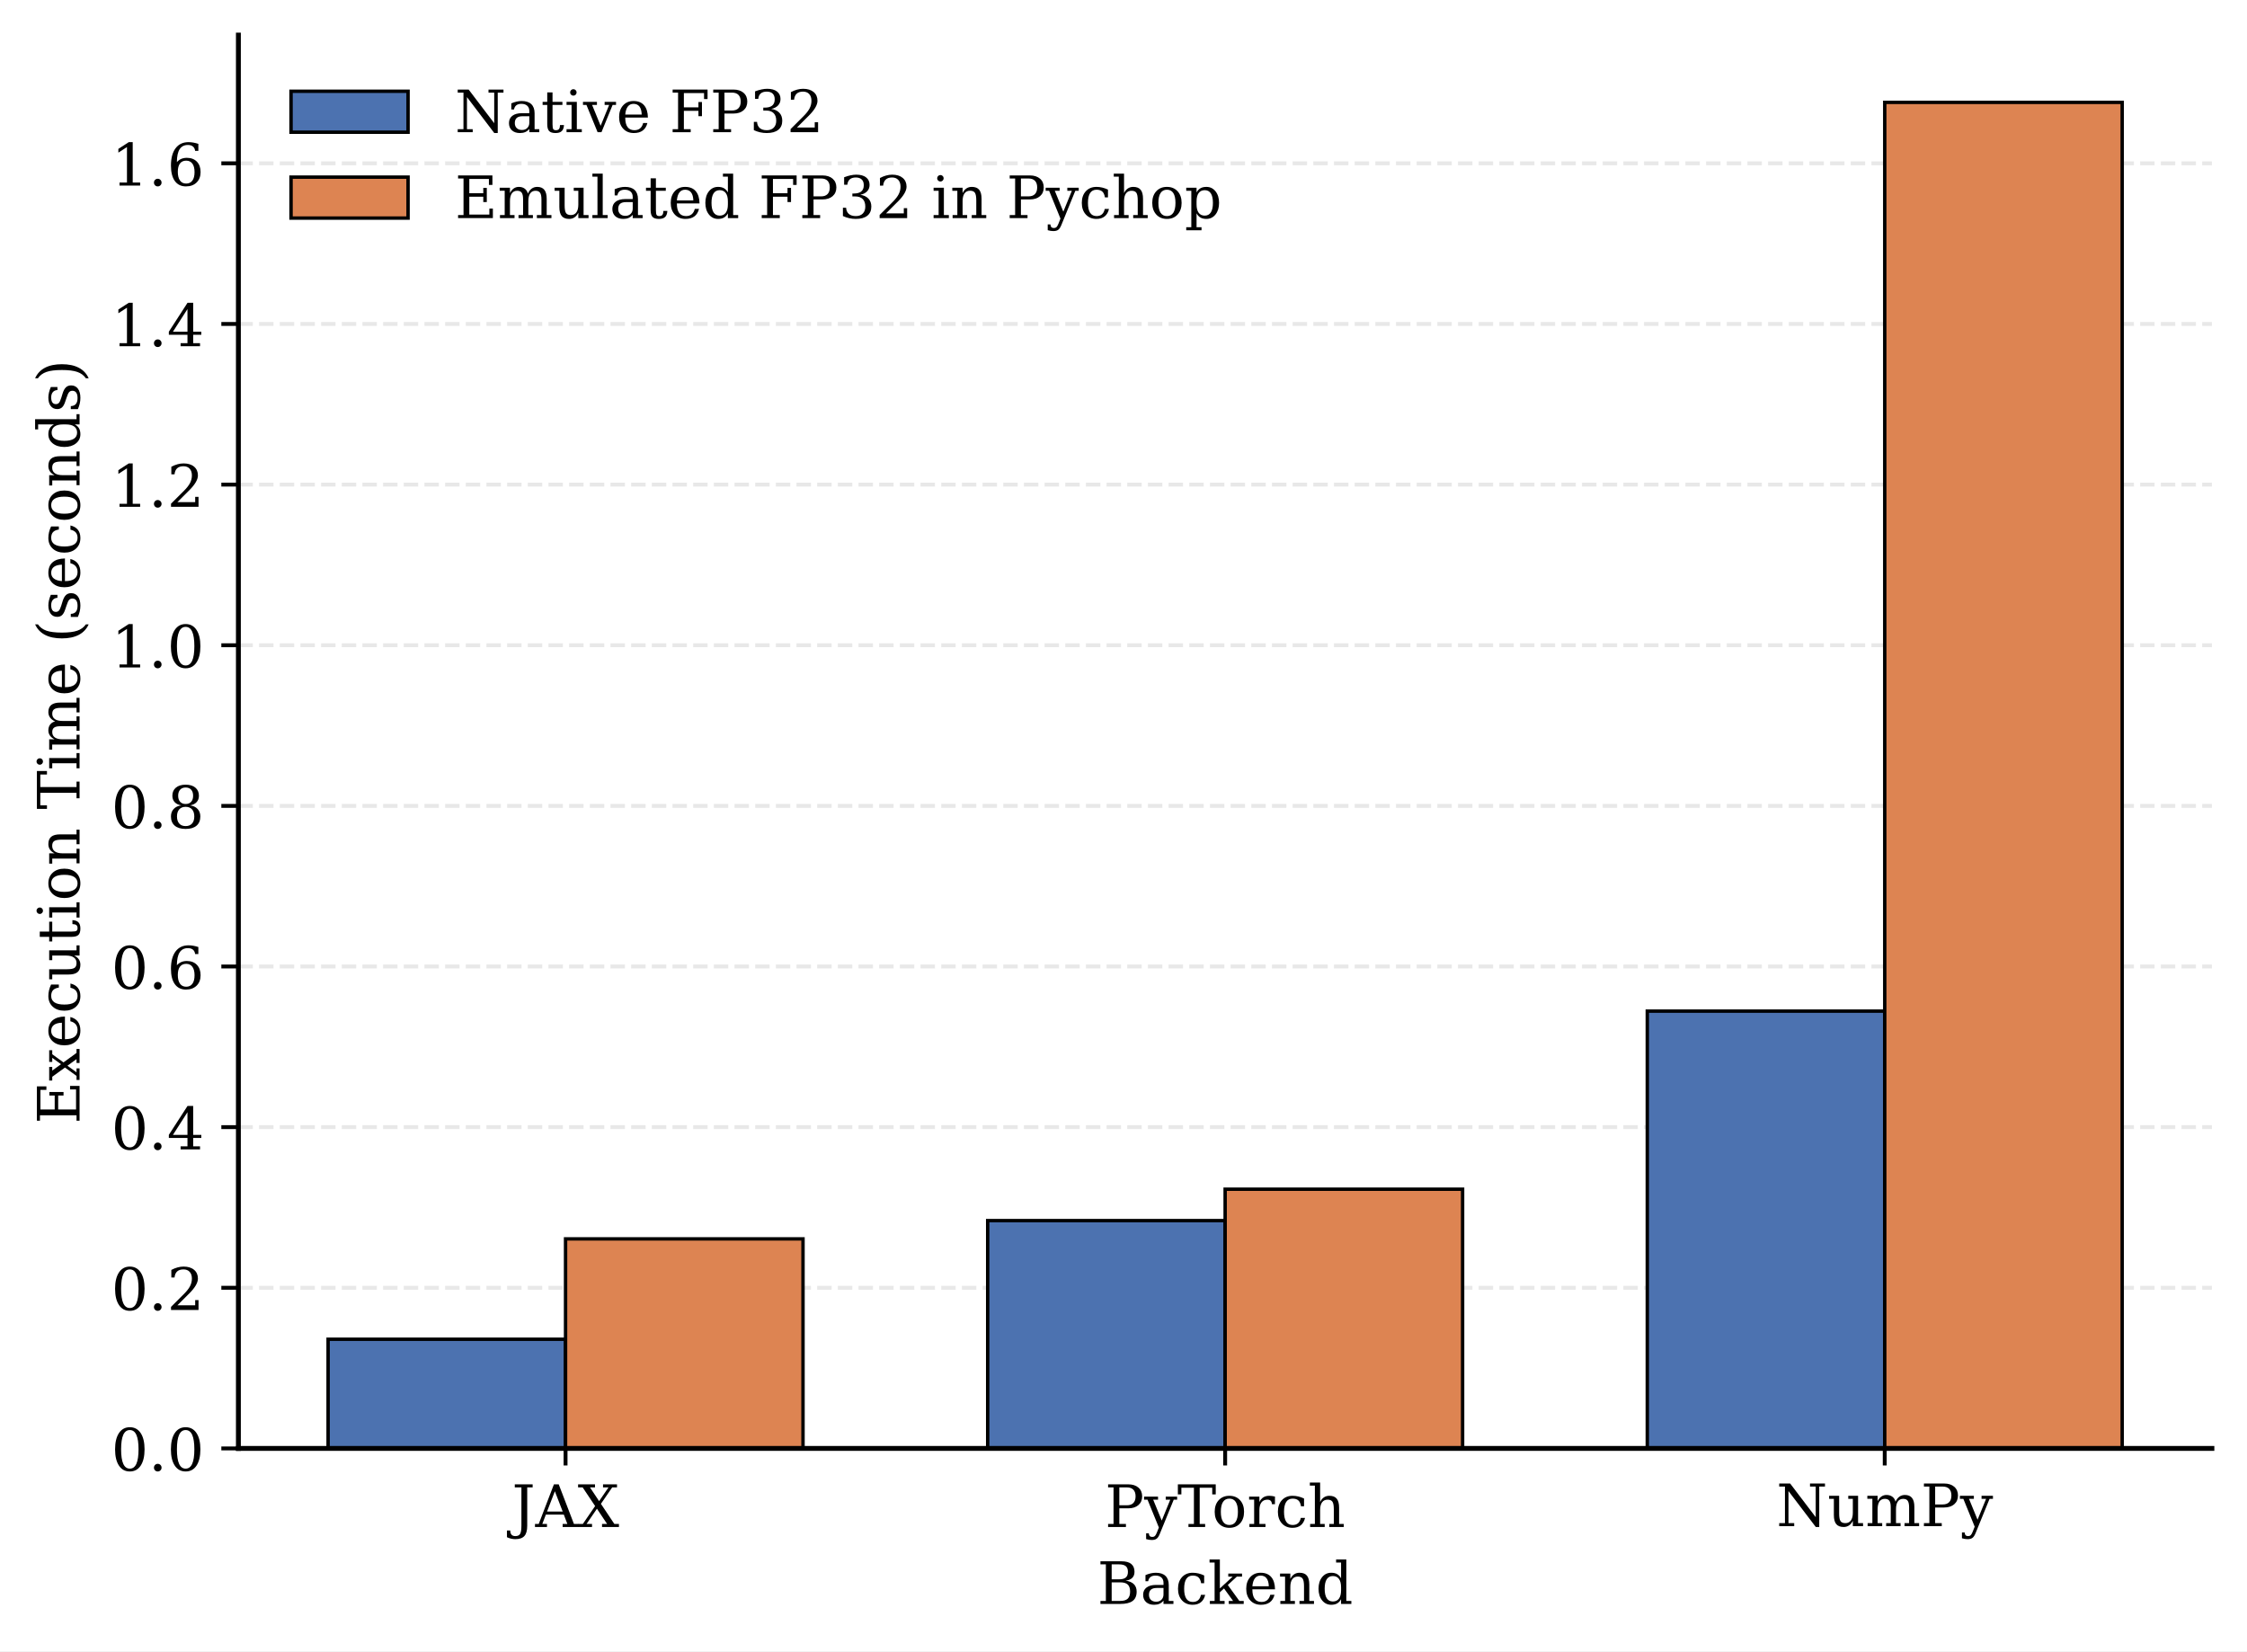
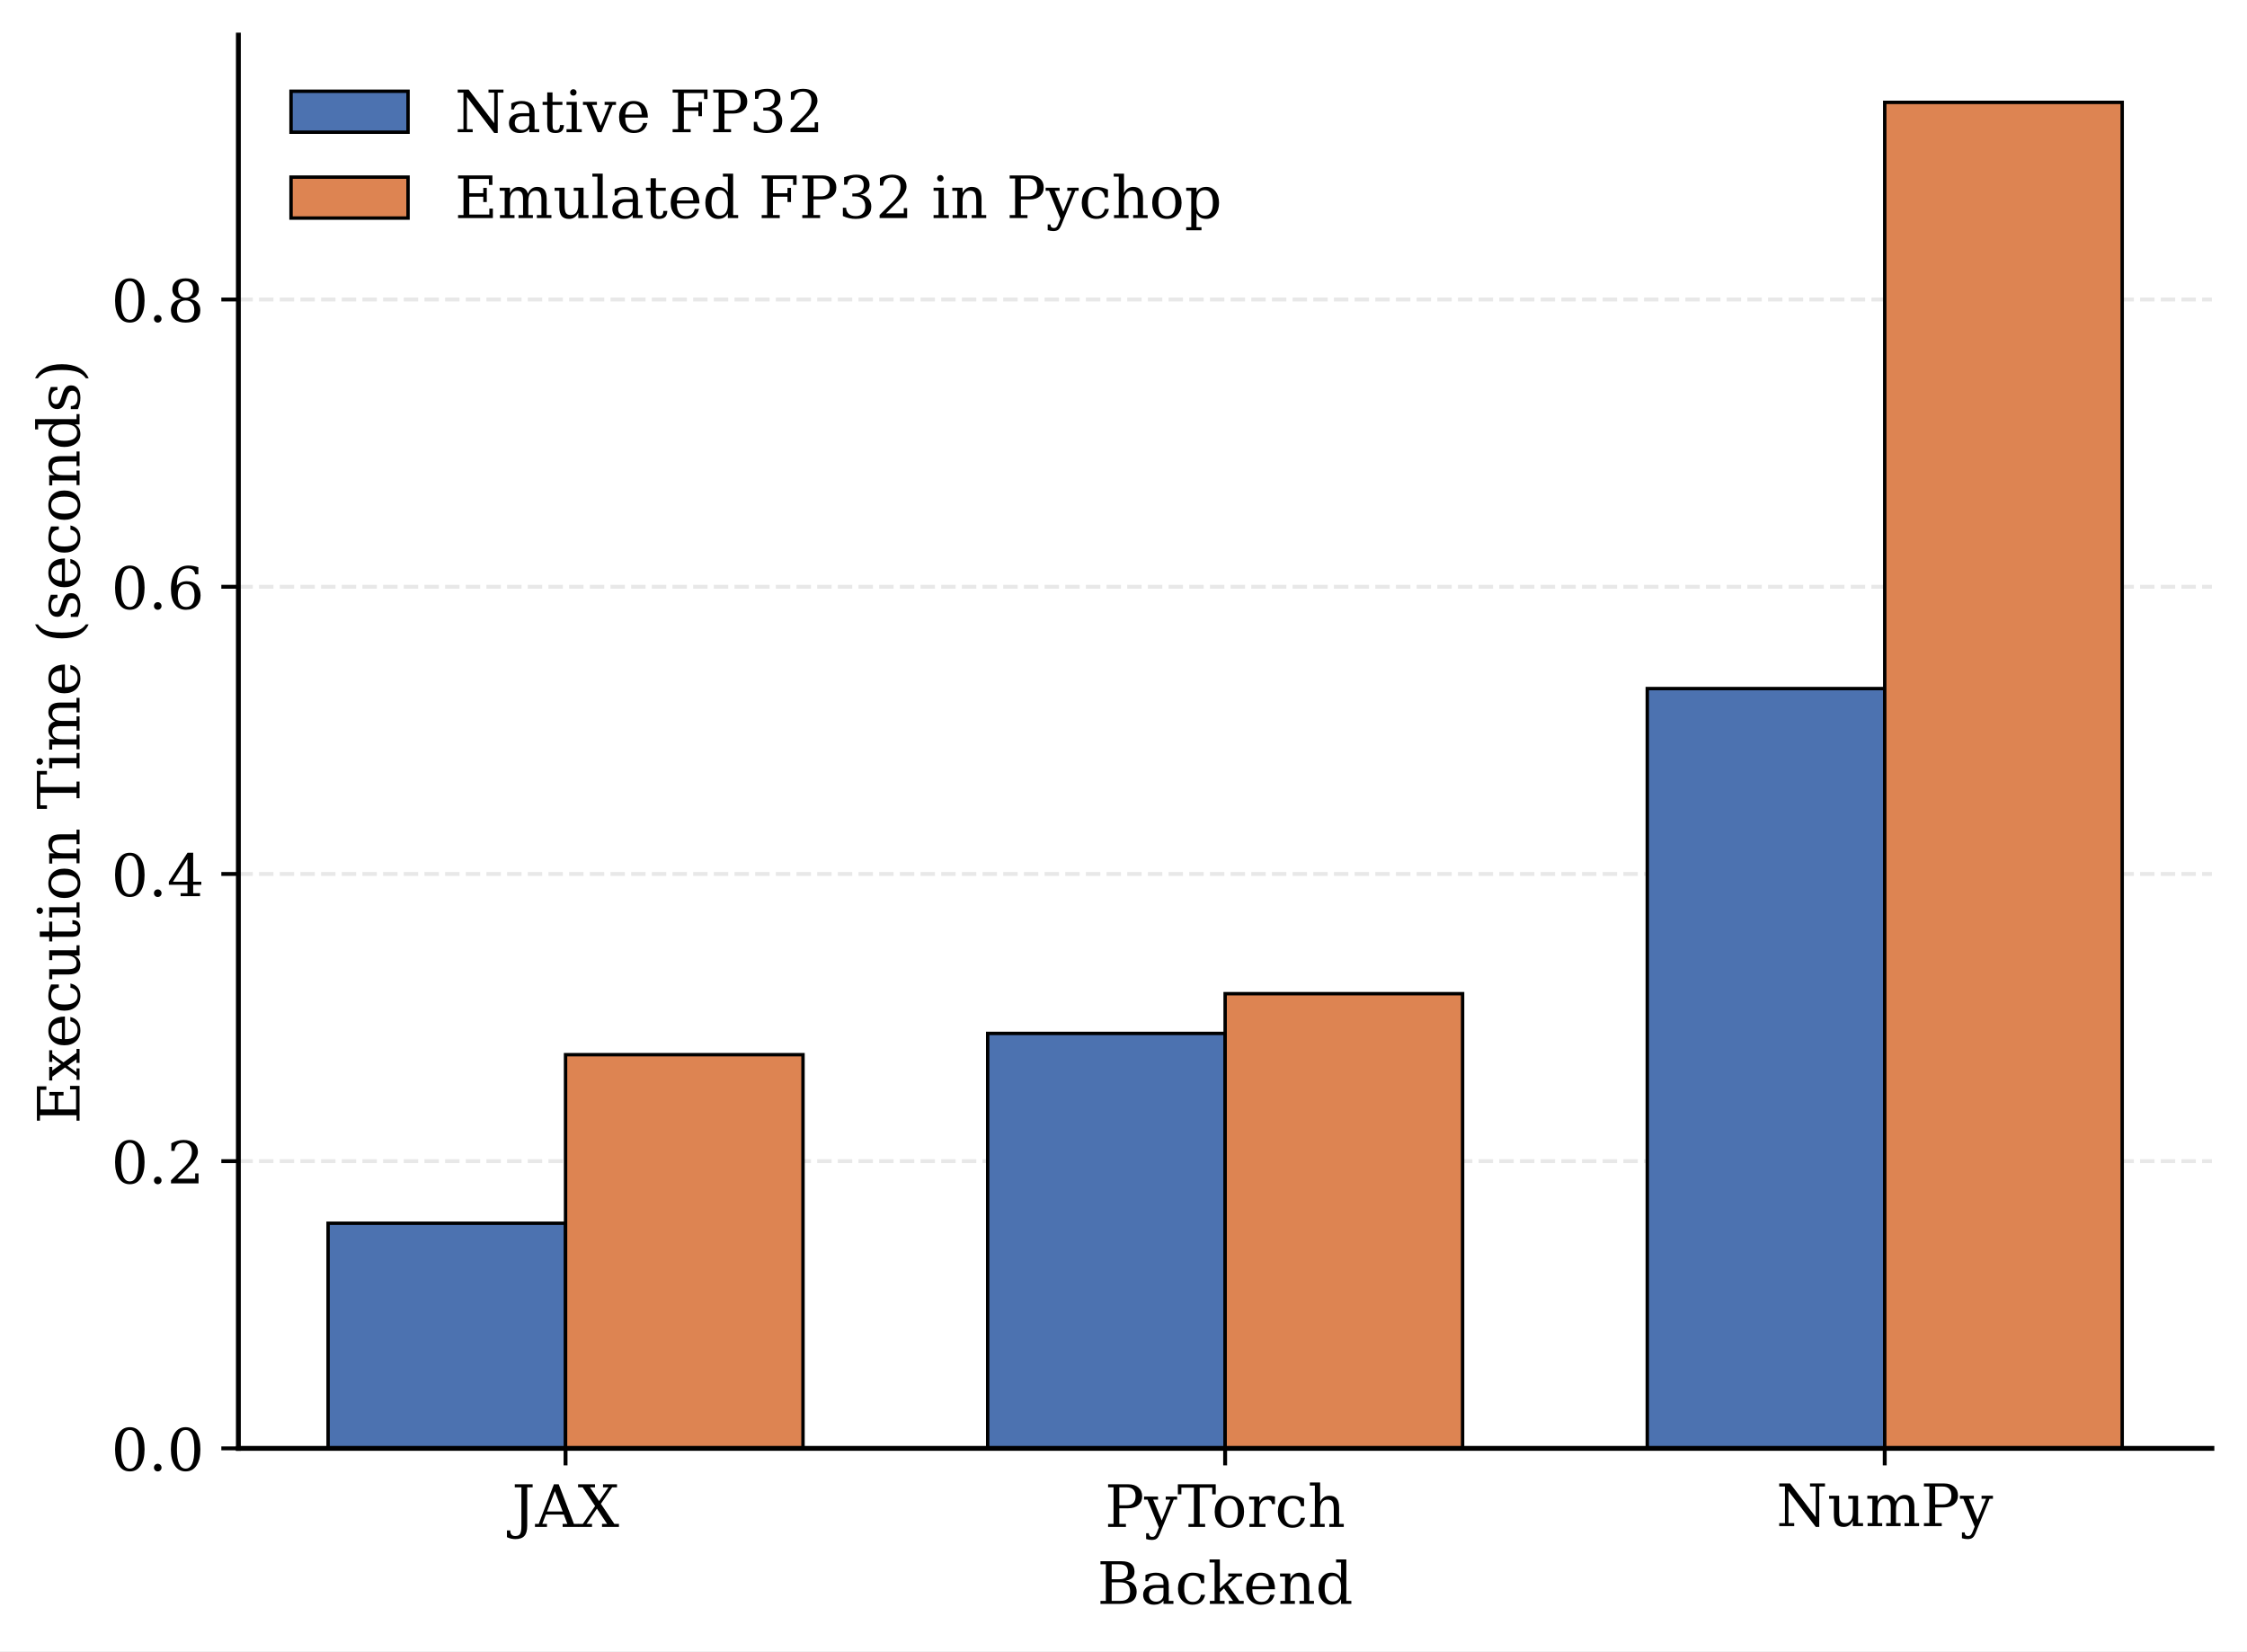
- <svg xmlns="http://www.w3.org/2000/svg" xmlns:xlink="http://www.w3.org/1999/xlink" width="460.892pt" height="338.687pt" viewBox="0 0 460.892 338.687" version="1.1">
+ <svg xmlns="http://www.w3.org/2000/svg" xmlns:xlink="http://www.w3.org/1999/xlink" width="460.907pt" height="338.687pt" viewBox="0 0 460.907 338.687" version="1.1">
  <defs>
    <style type="text/css">*{stroke-linejoin: round; stroke-linecap: butt}</style>
  </defs>
  <g id="figure_1">
    <g id="patch_1">
-       <path d="M 0 338.687  L 460.892 338.687  L 460.892 0  L 0 0  z " style="fill: #ffffff" />
+       <path d="M 0 338.687  L 460.907 338.687  L 460.907 0  L 0 0  z " style="fill: #ffffff" />
    </g>
    <g id="axes_1">
      <g id="patch_2">
-         <path d="M 48.898 297.089  L 453.692 297.089  L 453.692 7.2  L 48.898 7.2  z " style="fill: #ffffff" />
+         <path d="M 48.898 297.089  L 453.707 297.089  L 453.707 7.2  L 48.898 7.2  z " style="fill: #ffffff" />
      </g>
      <g id="matplotlib.axis_1">
        <g id="xtick_1">
          <g id="line2d_1">
            <defs>
-               <path id="mae866bc438" d="M 0 0  L 0 3.5  " style="stroke: #000000; stroke-width: 0.8" />
-             </defs>
-             <g>
-               <use xlink:href="#mae866bc438" x="116.002" y="297.089" style="stroke: #000000; stroke-width: 0.8" />
+               <path id="mab5b22a926" d="M 0 0  L 0 3.5  " style="stroke: #000000; stroke-width: 0.8" />
+             </defs>
+             <g>
+               <use xlink:href="#mab5b22a926" x="116.005" y="297.089" style="stroke: #000000; stroke-width: 0.8" />
            </g>
          </g>
          <g id="text_1">
-             <g transform="translate(104.9925 313.2069) scale(0.12 -0.12)">
+             <g transform="translate(104.9949 313.2069) scale(0.12 -0.12)">
              <defs>
                <path id="DejaVuSerif-4a" d="M -538 -1119  L -538 -384  L -181 -384  Q -172 -694 -34 -845  Q 103 -997 378 -997  Q 750 -997 897 -762  Q 1044 -528 1044 153  L 1044 4331  L 319 4331  L 319 4666  L 2272 4666  L 2272 4331  L 1678 4331  L 1678 128  Q 1678 -644 1368 -987  Q 1059 -1331 372 -1331  Q 150 -1331 -79 -1278  Q -309 -1225 -538 -1119  z " transform="scale(0.015625)" />
                <path id="DejaVuSerif-41" d="M 1281 1691  L 2994 1691  L 2138 3909  L 1281 1691  z M -38 0  L -38 331  L 372 331  L 2034 4666  L 2559 4666  L 4225 331  L 4684 331  L 4684 0  L 2988 0  L 2988 331  L 3506 331  L 3116 1356  L 1153 1356  L 763 331  L 1275 331  L 1275 0  L -38 0  z " transform="scale(0.015625)" />
                <path id="DejaVuSerif-58" d="M 2119 1997  L 978 331  L 1581 331  L 1581 0  L 38 0  L 38 331  L 575 331  L 1919 2291  L 556 4331  L 56 4331  L 56 4666  L 1906 4666  L 1906 4331  L 1356 4331  L 2356 2828  L 3384 4331  L 2784 4331  L 2784 4666  L 4313 4666  L 4313 4331  L 3788 4331  L 2553 2534  L 4025 331  L 4525 331  L 4525 0  L 2675 0  L 2675 331  L 3231 331  L 2119 1997  z " transform="scale(0.015625)" />
              </defs>
              <use xlink:href="#DejaVuSerif-4a" />
              <use xlink:href="#DejaVuSerif-41" transform="translate(40.08789 0)" />
              <use xlink:href="#DejaVuSerif-58" transform="translate(112.3047 0)" />
            </g>
          </g>
        </g>
        <g id="xtick_2">
          <g id="line2d_2">
            <g>
-               <use xlink:href="#mae866bc438" x="251.295" y="297.089" style="stroke: #000000; stroke-width: 0.8" />
+               <use xlink:href="#mab5b22a926" x="251.302" y="297.089" style="stroke: #000000; stroke-width: 0.8" />
            </g>
          </g>
          <g id="text_2">
-             <g transform="translate(226.6262 313.2069) scale(0.12 -0.12)">
+             <g transform="translate(226.6337 313.2069) scale(0.12 -0.12)">
              <defs>
                <path id="DejaVuSerif-50" d="M 1581 2375  L 2406 2375  Q 2872 2375 3115 2626  Q 3359 2878 3359 3353  Q 3359 3831 3115 4081  Q 2872 4331 2406 4331  L 1581 4331  L 1581 2375  z M 353 0  L 353 331  L 947 331  L 947 4331  L 353 4331  L 353 4666  L 2559 4666  Q 3259 4666 3668 4311  Q 4078 3956 4078 3353  Q 4078 2753 3668 2397  Q 3259 2041 2559 2041  L 1581 2041  L 1581 331  L 2303 331  L 2303 0  L 353 0  z " transform="scale(0.015625)" />
                <path id="DejaVuSerif-79" d="M 1381 -609  L 1600 -56  L 359 2988  L -19 2988  L -19 3322  L 1509 3322  L 1509 2988  L 978 2988  L 1913 703  L 2847 2988  L 2350 2988  L 2350 3322  L 3597 3322  L 3597 2988  L 3225 2988  L 1703 -750  Q 1547 -1138 1356 -1280  Q 1166 -1422 819 -1422  Q 672 -1422 517 -1397  Q 363 -1372 206 -1325  L 206 -691  L 500 -691  Q 519 -903 608 -995  Q 697 -1088 884 -1088  Q 1056 -1088 1161 -992  Q 1266 -897 1381 -609  z " transform="scale(0.015625)" />
                <path id="DejaVuSerif-54" d="M 1222 0  L 1222 331  L 1819 331  L 1819 4294  L 447 4294  L 447 3566  L 63 3566  L 63 4666  L 4206 4666  L 4206 3566  L 3822 3566  L 3822 4294  L 2450 4294  L 2450 331  L 3047 331  L 3047 0  L 1222 0  z " transform="scale(0.015625)" />
                <path id="DejaVuSerif-6f" d="M 1925 219  Q 2388 219 2623 584  Q 2859 950 2859 1663  Q 2859 2375 2623 2739  Q 2388 3103 1925 3103  Q 1463 3103 1227 2739  Q 991 2375 991 1663  Q 991 950 1228 584  Q 1466 219 1925 219  z M 1925 -91  Q 1200 -91 759 389  Q 319 869 319 1663  Q 319 2456 758 2934  Q 1197 3413 1925 3413  Q 2653 3413 3092 2934  Q 3531 2456 3531 1663  Q 3531 869 3092 389  Q 2653 -91 1925 -91  z " transform="scale(0.015625)" />
                <path id="DejaVuSerif-72" d="M 3059 3328  L 3059 2497  L 2728 2497  Q 2713 2744 2591 2866  Q 2469 2988 2234 2988  Q 1809 2988 1582 2694  Q 1356 2400 1356 1850  L 1356 331  L 2022 331  L 2022 0  L 263 0  L 263 331  L 781 331  L 781 2994  L 231 2994  L 231 3322  L 1356 3322  L 1356 2731  Q 1525 3078 1790 3245  Q 2056 3413 2438 3413  Q 2578 3413 2733 3391  Q 2888 3369 3059 3328  z " transform="scale(0.015625)" />
                <path id="DejaVuSerif-63" d="M 3291 997  Q 3169 466 2822 187  Q 2475 -91 1925 -91  Q 1200 -91 759 389  Q 319 869 319 1663  Q 319 2459 759 2936  Q 1200 3413 1925 3413  Q 2241 3413 2553 3339  Q 2866 3266 3181 3116  L 3181 2266  L 2847 2266  Q 2781 2703 2561 2903  Q 2341 3103 1931 3103  Q 1466 3103 1228 2742  Q 991 2381 991 1663  Q 991 944 1227 581  Q 1463 219 1931 219  Q 2303 219 2525 412  Q 2747 606 2828 997  L 3291 997  z " transform="scale(0.015625)" />
                <path id="DejaVuSerif-68" d="M 263 0  L 263 331  L 781 331  L 781 4531  L 231 4531  L 231 4863  L 1356 4863  L 1356 2731  Q 1516 3069 1770 3241  Q 2025 3413 2363 3413  Q 2913 3413 3172 3097  Q 3431 2781 3431 2113  L 3431 331  L 3944 331  L 3944 0  L 2356 0  L 2356 331  L 2853 331  L 2853 1931  Q 2853 2541 2704 2764  Q 2556 2988 2175 2988  Q 1775 2988 1565 2697  Q 1356 2406 1356 1850  L 1356 331  L 1856 331  L 1856 0  L 263 0  z " transform="scale(0.015625)" />
              </defs>
              <use xlink:href="#DejaVuSerif-50" />
              <use xlink:href="#DejaVuSerif-79" transform="translate(67.28516 0)" />
              <use xlink:href="#DejaVuSerif-54" transform="translate(123.7793 0)" />
              <use xlink:href="#DejaVuSerif-6f" transform="translate(182.7285 0)" />
              <use xlink:href="#DejaVuSerif-72" transform="translate(242.9336 0)" />
              <use xlink:href="#DejaVuSerif-63" transform="translate(290.7363 0)" />
              <use xlink:href="#DejaVuSerif-68" transform="translate(346.7422 0)" />
            </g>
          </g>
        </g>
        <g id="xtick_3">
          <g id="line2d_3">
            <g>
-               <use xlink:href="#mae866bc438" x="386.587" y="297.089" style="stroke: #000000; stroke-width: 0.8" />
+               <use xlink:href="#mab5b22a926" x="386.599" y="297.089" style="stroke: #000000; stroke-width: 0.8" />
            </g>
          </g>
          <g id="text_3">
-             <g transform="translate(364.356 313.0362) scale(0.12 -0.12)">
+             <g transform="translate(364.3685 313.0362) scale(0.12 -0.12)">
              <defs>
                <path id="DejaVuSerif-4e" d="M 313 0  L 313 331  L 941 331  L 941 4331  L 313 4331  L 313 4666  L 1509 4666  L 4306 984  L 4306 4331  L 3681 4331  L 3681 4666  L 5319 4666  L 5319 4331  L 4691 4331  L 4691 -91  L 4313 -91  L 1325 3841  L 1325 331  L 1953 331  L 1953 0  L 313 0  z " transform="scale(0.015625)" />
                <path id="DejaVuSerif-75" d="M 2266 3322  L 3341 3322  L 3341 331  L 3884 331  L 3884 0  L 2766 0  L 2766 588  Q 2606 256 2353 82  Q 2100 -91 1766 -91  Q 1213 -91 952 223  Q 691 538 691 1209  L 691 2988  L 172 2988  L 172 3322  L 1269 3322  L 1269 1388  Q 1269 781 1417 556  Q 1566 331 1947 331  Q 2347 331 2556 625  Q 2766 919 2766 1478  L 2766 2988  L 2266 2988  L 2266 3322  z " transform="scale(0.015625)" />
                <path id="DejaVuSerif-6d" d="M 3316 2675  Q 3481 3041 3739 3227  Q 3997 3413 4341 3413  Q 4863 3413 5119 3089  Q 5375 2766 5375 2113  L 5375 331  L 5894 331  L 5894 0  L 4300 0  L 4300 331  L 4800 331  L 4800 2047  Q 4800 2556 4650 2772  Q 4500 2988 4153 2988  Q 3769 2988 3567 2697  Q 3366 2406 3366 1850  L 3366 331  L 3866 331  L 3866 0  L 2291 0  L 2291 331  L 2791 331  L 2791 2069  Q 2791 2566 2641 2777  Q 2491 2988 2144 2988  Q 1759 2988 1557 2697  Q 1356 2406 1356 1850  L 1356 331  L 1856 331  L 1856 0  L 263 0  L 263 331  L 781 331  L 781 2994  L 231 2994  L 231 3322  L 1356 3322  L 1356 2731  Q 1516 3063 1762 3238  Q 2009 3413 2322 3413  Q 2709 3413 2968 3220  Q 3228 3028 3316 2675  z " transform="scale(0.015625)" />
              </defs>
              <use xlink:href="#DejaVuSerif-4e" />
              <use xlink:href="#DejaVuSerif-75" transform="translate(87.5 0)" />
              <use xlink:href="#DejaVuSerif-6d" transform="translate(151.9043 0)" />
              <use xlink:href="#DejaVuSerif-50" transform="translate(246.7285 0)" />
              <use xlink:href="#DejaVuSerif-79" transform="translate(314.0137 0)" />
            </g>
          </g>
        </g>
        <g id="text_4">
-           <g transform="translate(225.0559 328.9912) scale(0.12 -0.12)">
+           <g transform="translate(225.0634 328.9912) scale(0.12 -0.12)">
            <defs>
              <path id="DejaVuSerif-42" d="M 1581 331  L 2516 331  Q 3078 331 3337 575  Q 3597 819 3597 1350  Q 3597 1878 3339 2120  Q 3081 2363 2516 2363  L 1581 2363  L 1581 331  z M 1581 2694  L 2375 2694  Q 2888 2694 3123 2891  Q 3359 3088 3359 3513  Q 3359 3941 3123 4136  Q 2888 4331 2375 4331  L 1581 4331  L 1581 2694  z M 353 0  L 353 331  L 947 331  L 947 4331  L 353 4331  L 353 4666  L 2656 4666  Q 3363 4666 3720 4377  Q 4078 4088 4078 3513  Q 4078 3097 3829 2850  Q 3581 2603 3103 2547  Q 3697 2472 4005 2167  Q 4313 1863 4313 1350  Q 4313 656 3875 328  Q 3438 0 2509 0  L 353 0  z " transform="scale(0.015625)" />
              <path id="DejaVuSerif-61" d="M 2547 1044  L 2547 1747  L 1806 1747  Q 1378 1747 1168 1562  Q 959 1378 959 997  Q 959 650 1171 447  Q 1384 244 1747 244  Q 2106 244 2326 466  Q 2547 688 2547 1044  z M 3122 2075  L 3122 331  L 3634 331  L 3634 0  L 2547 0  L 2547 359  Q 2356 128 2106 18  Q 1856 -91 1522 -91  Q 969 -91 644 203  Q 319 497 319 997  Q 319 1513 691 1797  Q 1063 2081 1741 2081  L 2547 2081  L 2547 2309  Q 2547 2688 2317 2895  Q 2088 3103 1672 3103  Q 1328 3103 1125 2947  Q 922 2791 872 2484  L 575 2484  L 575 3156  Q 875 3284 1158 3348  Q 1441 3413 1709 3413  Q 2400 3413 2761 3070  Q 3122 2728 3122 2075  z " transform="scale(0.015625)" />
              <path id="DejaVuSerif-6b" d="M 1831 0  L 219 0  L 219 331  L 738 331  L 738 4531  L 184 4531  L 184 4863  L 1313 4863  L 1313 1697  L 2713 2988  L 2234 2988  L 2234 3322  L 3738 3322  L 3738 2988  L 3169 2988  L 2181 2075  L 3444 331  L 3922 331  L 3922 0  L 2284 0  L 2284 331  L 2759 331  L 1766 1697  L 1313 1275  L 1313 331  L 1831 331  L 1831 0  z " transform="scale(0.015625)" />
              <path id="DejaVuSerif-65" d="M 3469 1600  L 991 1600  L 991 1575  Q 991 903 1244 561  Q 1497 219 1991 219  Q 2369 219 2611 417  Q 2853 616 2950 1006  L 3413 1006  Q 3275 459 2904 184  Q 2534 -91 1931 -91  Q 1203 -91 761 389  Q 319 869 319 1663  Q 319 2450 753 2931  Q 1188 3413 1894 3413  Q 2647 3413 3050 2948  Q 3453 2484 3469 1600  z M 2791 1931  Q 2772 2513 2545 2808  Q 2319 3103 1894 3103  Q 1497 3103 1269 2806  Q 1041 2509 991 1931  L 2791 1931  z " transform="scale(0.015625)" />
              <path id="DejaVuSerif-6e" d="M 263 0  L 263 331  L 781 331  L 781 2988  L 231 2988  L 231 3322  L 1356 3322  L 1356 2731  Q 1516 3069 1770 3241  Q 2025 3413 2363 3413  Q 2913 3413 3172 3097  Q 3431 2781 3431 2113  L 3431 331  L 3944 331  L 3944 0  L 2356 0  L 2356 331  L 2853 331  L 2853 1931  Q 2853 2541 2703 2767  Q 2553 2994 2175 2994  Q 1775 2994 1565 2701  Q 1356 2409 1356 1850  L 1356 331  L 1856 331  L 1856 0  L 263 0  z " transform="scale(0.015625)" />
              <path id="DejaVuSerif-64" d="M 3359 331  L 3909 331  L 3909 0  L 2784 0  L 2784 519  Q 2616 206 2355 57  Q 2094 -91 1709 -91  Q 1097 -91 708 395  Q 319 881 319 1663  Q 319 2444 706 2928  Q 1094 3413 1709 3413  Q 2094 3413 2355 3264  Q 2616 3116 2784 2803  L 2784 4531  L 2241 4531  L 2241 4863  L 3359 4863  L 3359 331  z M 2784 1497  L 2784 1825  Q 2784 2422 2554 2737  Q 2325 3053 1888 3053  Q 1444 3053 1217 2703  Q 991 2353 991 1663  Q 991 975 1217 622  Q 1444 269 1888 269  Q 2325 269 2554 583  Q 2784 897 2784 1497  z " transform="scale(0.015625)" />
            </defs>
            <use xlink:href="#DejaVuSerif-42" />
            <use xlink:href="#DejaVuSerif-61" transform="translate(73.48633 0)" />
            <use xlink:href="#DejaVuSerif-63" transform="translate(133.1055 0)" />
            <use xlink:href="#DejaVuSerif-6b" transform="translate(189.1113 0)" />
            <use xlink:href="#DejaVuSerif-65" transform="translate(249.707 0)" />
            <use xlink:href="#DejaVuSerif-6e" transform="translate(308.8867 0)" />
            <use xlink:href="#DejaVuSerif-64" transform="translate(373.291 0)" />
          </g>
        </g>
      </g>
      <g id="matplotlib.axis_2">
        <g id="ytick_1">
          <g id="line2d_4">
-             <path d="M 48.898 297.089  L 453.692 297.089  " clip-path="url(#p0233247fe0)" style="fill: none; stroke-dasharray: 2.96,1.28; stroke-dashoffset: 0; stroke: #b0b0b0; stroke-opacity: 0.3; stroke-width: 0.8" />
+             <path d="M 48.898 297.089  L 453.707 297.089  " clip-path="url(#p88493e106a)" style="fill: none; stroke-dasharray: 2.96,1.28; stroke-dashoffset: 0; stroke: #b0b0b0; stroke-opacity: 0.3; stroke-width: 0.8" />
          </g>
          <g id="line2d_5">
            <defs>
-               <path id="ma9f9bf1d4e" d="M 0 0  L -3.5 0  " style="stroke: #000000; stroke-width: 0.8" />
-             </defs>
-             <g>
-               <use xlink:href="#ma9f9bf1d4e" x="48.898" y="297.089" style="stroke: #000000; stroke-width: 0.8" />
+               <path id="me3c2e8432f" d="M 0 0  L -3.5 0  " style="stroke: #000000; stroke-width: 0.8" />
+             </defs>
+             <g>
+               <use xlink:href="#me3c2e8432f" x="48.898" y="297.089" style="stroke: #000000; stroke-width: 0.8" />
            </g>
          </g>
          <g id="text_5">
            <g transform="translate(22.81375 301.6478) scale(0.12 -0.12)">
              <defs>
                <path id="DejaVuSerif-30" d="M 2034 219  Q 2513 219 2750 744  Q 2988 1269 2988 2328  Q 2988 3391 2750 3916  Q 2513 4441 2034 4441  Q 1556 4441 1318 3916  Q 1081 3391 1081 2328  Q 1081 1269 1318 744  Q 1556 219 2034 219  z M 2034 -91  Q 1275 -91 848 546  Q 422 1184 422 2328  Q 422 3475 848 4112  Q 1275 4750 2034 4750  Q 2797 4750 3222 4112  Q 3647 3475 3647 2328  Q 3647 1184 3222 546  Q 2797 -91 2034 -91  z " transform="scale(0.015625)" />
                <path id="DejaVuSerif-2e" d="M 603 325  Q 603 500 722 622  Q 841 744 1019 744  Q 1191 744 1312 622  Q 1434 500 1434 325  Q 1434 153 1312 31  Q 1191 -91 1019 -91  Q 841 -91 722 29  Q 603 150 603 325  z " transform="scale(0.015625)" />
              </defs>
              <use xlink:href="#DejaVuSerif-30" />
              <use xlink:href="#DejaVuSerif-2e" transform="translate(63.62305 0)" />
              <use xlink:href="#DejaVuSerif-30" transform="translate(95.41016 0)" />
            </g>
          </g>
        </g>
        <g id="ytick_2">
          <g id="line2d_6">
-             <path d="M 48.898 264.141  L 453.692 264.141  " clip-path="url(#p0233247fe0)" style="fill: none; stroke-dasharray: 2.96,1.28; stroke-dashoffset: 0; stroke: #b0b0b0; stroke-opacity: 0.3; stroke-width: 0.8" />
+             <path d="M 48.898 238.177  L 453.707 238.177  " clip-path="url(#p88493e106a)" style="fill: none; stroke-dasharray: 2.96,1.28; stroke-dashoffset: 0; stroke: #b0b0b0; stroke-opacity: 0.3; stroke-width: 0.8" />
          </g>
          <g id="line2d_7">
            <g>
-               <use xlink:href="#ma9f9bf1d4e" x="48.898" y="264.141" style="stroke: #000000; stroke-width: 0.8" />
+               <use xlink:href="#me3c2e8432f" x="48.898" y="238.177" style="stroke: #000000; stroke-width: 0.8" />
            </g>
          </g>
          <g id="text_6">
-             <g transform="translate(22.81375 268.6996) scale(0.12 -0.12)">
+             <g transform="translate(22.81375 242.7357) scale(0.12 -0.12)">
              <defs>
                <path id="DejaVuSerif-32" d="M 819 3553  L 469 3553  L 469 4384  Q 803 4563 1142 4656  Q 1481 4750 1806 4750  Q 2534 4750 2956 4397  Q 3378 4044 3378 3438  Q 3378 2753 2422 1800  Q 2347 1728 2309 1691  L 1131 513  L 3078 513  L 3078 1088  L 3444 1088  L 3444 0  L 434 0  L 434 341  L 1850 1753  Q 2319 2222 2519 2614  Q 2719 3006 2719 3438  Q 2719 3909 2473 4175  Q 2228 4441 1797 4441  Q 1350 4441 1106 4219  Q 863 3997 819 3553  z " transform="scale(0.015625)" />
              </defs>
              <use xlink:href="#DejaVuSerif-30" />
              <use xlink:href="#DejaVuSerif-2e" transform="translate(63.62305 0)" />
              <use xlink:href="#DejaVuSerif-32" transform="translate(95.41016 0)" />
            </g>
          </g>
        </g>
        <g id="ytick_3">
          <g id="line2d_8">
-             <path d="M 48.898 231.192  L 453.692 231.192  " clip-path="url(#p0233247fe0)" style="fill: none; stroke-dasharray: 2.96,1.28; stroke-dashoffset: 0; stroke: #b0b0b0; stroke-opacity: 0.3; stroke-width: 0.8" />
+             <path d="M 48.898 179.265  L 453.707 179.265  " clip-path="url(#p88493e106a)" style="fill: none; stroke-dasharray: 2.96,1.28; stroke-dashoffset: 0; stroke: #b0b0b0; stroke-opacity: 0.3; stroke-width: 0.8" />
          </g>
          <g id="line2d_9">
            <g>
-               <use xlink:href="#ma9f9bf1d4e" x="48.898" y="231.192" style="stroke: #000000; stroke-width: 0.8" />
+               <use xlink:href="#me3c2e8432f" x="48.898" y="179.265" style="stroke: #000000; stroke-width: 0.8" />
            </g>
          </g>
          <g id="text_7">
-             <g transform="translate(22.81375 235.7513) scale(0.12 -0.12)">
+             <g transform="translate(22.81375 183.8237) scale(0.12 -0.12)">
              <defs>
                <path id="DejaVuSerif-34" d="M 2234 1581  L 2234 4063  L 641 1581  L 2234 1581  z M 3609 0  L 1484 0  L 1484 331  L 2234 331  L 2234 1247  L 197 1247  L 197 1588  L 2241 4750  L 2859 4750  L 2859 1581  L 3750 1581  L 3750 1247  L 2859 1247  L 2859 331  L 3609 331  L 3609 0  z " transform="scale(0.015625)" />
              </defs>
              <use xlink:href="#DejaVuSerif-30" />
              <use xlink:href="#DejaVuSerif-2e" transform="translate(63.62305 0)" />
              <use xlink:href="#DejaVuSerif-34" transform="translate(95.41016 0)" />
            </g>
          </g>
        </g>
        <g id="ytick_4">
          <g id="line2d_10">
-             <path d="M 48.898 198.244  L 453.692 198.244  " clip-path="url(#p0233247fe0)" style="fill: none; stroke-dasharray: 2.96,1.28; stroke-dashoffset: 0; stroke: #b0b0b0; stroke-opacity: 0.3; stroke-width: 0.8" />
+             <path d="M 48.898 120.353  L 453.707 120.353  " clip-path="url(#p88493e106a)" style="fill: none; stroke-dasharray: 2.96,1.28; stroke-dashoffset: 0; stroke: #b0b0b0; stroke-opacity: 0.3; stroke-width: 0.8" />
          </g>
          <g id="line2d_11">
            <g>
-               <use xlink:href="#ma9f9bf1d4e" x="48.898" y="198.244" style="stroke: #000000; stroke-width: 0.8" />
+               <use xlink:href="#me3c2e8432f" x="48.898" y="120.353" style="stroke: #000000; stroke-width: 0.8" />
            </g>
          </g>
          <g id="text_8">
-             <g transform="translate(22.81375 202.8031) scale(0.12 -0.12)">
+             <g transform="translate(22.81375 124.9116) scale(0.12 -0.12)">
              <defs>
                <path id="DejaVuSerif-36" d="M 2094 219  Q 2534 219 2771 542  Q 3009 866 3009 1472  Q 3009 2078 2771 2401  Q 2534 2725 2094 2725  Q 1647 2725 1412 2412  Q 1178 2100 1178 1509  Q 1178 888 1415 553  Q 1653 219 2094 219  z M 1075 2569  Q 1288 2803 1556 2918  Q 1825 3034 2163 3034  Q 2859 3034 3264 2615  Q 3669 2197 3669 1472  Q 3669 763 3233 336  Q 2797 -91 2069 -91  Q 1278 -91 853 498  Q 428 1088 428 2181  Q 428 3406 931 4078  Q 1434 4750 2350 4750  Q 2597 4750 2869 4703  Q 3141 4656 3425 4563  L 3425 3794  L 3072 3794  Q 3034 4109 2831 4275  Q 2628 4441 2284 4441  Q 1678 4441 1381 3981  Q 1084 3522 1075 2569  z " transform="scale(0.015625)" />
              </defs>
              <use xlink:href="#DejaVuSerif-30" />
              <use xlink:href="#DejaVuSerif-2e" transform="translate(63.62305 0)" />
              <use xlink:href="#DejaVuSerif-36" transform="translate(95.41016 0)" />
            </g>
          </g>
        </g>
        <g id="ytick_5">
          <g id="line2d_12">
-             <path d="M 48.898 165.296  L 453.692 165.296  " clip-path="url(#p0233247fe0)" style="fill: none; stroke-dasharray: 2.96,1.28; stroke-dashoffset: 0; stroke: #b0b0b0; stroke-opacity: 0.3; stroke-width: 0.8" />
+             <path d="M 48.898 61.44  L 453.707 61.44  " clip-path="url(#p88493e106a)" style="fill: none; stroke-dasharray: 2.96,1.28; stroke-dashoffset: 0; stroke: #b0b0b0; stroke-opacity: 0.3; stroke-width: 0.8" />
          </g>
          <g id="line2d_13">
            <g>
-               <use xlink:href="#ma9f9bf1d4e" x="48.898" y="165.296" style="stroke: #000000; stroke-width: 0.8" />
+               <use xlink:href="#me3c2e8432f" x="48.898" y="61.44" style="stroke: #000000; stroke-width: 0.8" />
            </g>
          </g>
          <g id="text_9">
-             <g transform="translate(22.81375 169.8549) scale(0.12 -0.12)">
+             <g transform="translate(22.81375 65.99953) scale(0.12 -0.12)">
              <defs>
                <path id="DejaVuSerif-38" d="M 2981 1275  Q 2981 1775 2732 2051  Q 2484 2328 2034 2328  Q 1584 2328 1336 2051  Q 1088 1775 1088 1275  Q 1088 772 1336 495  Q 1584 219 2034 219  Q 2484 219 2732 495  Q 2981 772 2981 1275  z M 2853 3541  Q 2853 3966 2637 4203  Q 2422 4441 2034 4441  Q 1650 4441 1433 4203  Q 1216 3966 1216 3541  Q 1216 3113 1433 2875  Q 1650 2638 2034 2638  Q 2422 2638 2637 2875  Q 2853 3113 2853 3541  z M 2516 2484  Q 3047 2413 3344 2092  Q 3641 1772 3641 1275  Q 3641 619 3225 264  Q 2809 -91 2034 -91  Q 1263 -91 845 264  Q 428 619 428 1275  Q 428 1772 725 2092  Q 1022 2413 1556 2484  Q 1084 2569 832 2842  Q 581 3116 581 3541  Q 581 4103 968 4426  Q 1356 4750 2034 4750  Q 2713 4750 3100 4426  Q 3488 4103 3488 3541  Q 3488 3116 3236 2842  Q 2984 2569 2516 2484  z " transform="scale(0.015625)" />
              </defs>
              <use xlink:href="#DejaVuSerif-30" />
              <use xlink:href="#DejaVuSerif-2e" transform="translate(63.62305 0)" />
              <use xlink:href="#DejaVuSerif-38" transform="translate(95.41016 0)" />
            </g>
          </g>
        </g>
-         <g id="ytick_6">
-           <g id="line2d_14">
-             <path d="M 48.898 132.348  L 453.692 132.348  " clip-path="url(#p0233247fe0)" style="fill: none; stroke-dasharray: 2.96,1.28; stroke-dashoffset: 0; stroke: #b0b0b0; stroke-opacity: 0.3; stroke-width: 0.8" />
-           </g>
-           <g id="line2d_15">
-             <g>
-               <use xlink:href="#ma9f9bf1d4e" x="48.898" y="132.348" style="stroke: #000000; stroke-width: 0.8" />
-             </g>
-           </g>
-           <g id="text_10">
-             <g transform="translate(22.81375 136.9066) scale(0.12 -0.12)">
-               <defs>
-                 <path id="DejaVuSerif-31" d="M 909 0  L 909 331  L 1722 331  L 1722 4213  L 781 3603  L 781 4013  L 1919 4750  L 2350 4750  L 2350 331  L 3163 331  L 3163 0  L 909 0  z " transform="scale(0.015625)" />
-               </defs>
-               <use xlink:href="#DejaVuSerif-31" />
-               <use xlink:href="#DejaVuSerif-2e" transform="translate(63.62305 0)" />
-               <use xlink:href="#DejaVuSerif-30" transform="translate(95.41016 0)" />
-             </g>
-           </g>
-         </g>
-         <g id="ytick_7">
-           <g id="line2d_16">
-             <path d="M 48.898 99.399  L 453.692 99.399  " clip-path="url(#p0233247fe0)" style="fill: none; stroke-dasharray: 2.96,1.28; stroke-dashoffset: 0; stroke: #b0b0b0; stroke-opacity: 0.3; stroke-width: 0.8" />
-           </g>
-           <g id="line2d_17">
-             <g>
-               <use xlink:href="#ma9f9bf1d4e" x="48.898" y="99.399" style="stroke: #000000; stroke-width: 0.8" />
-             </g>
-           </g>
-           <g id="text_11">
-             <g transform="translate(22.81375 103.9584) scale(0.12 -0.12)">
-               <use xlink:href="#DejaVuSerif-31" />
-               <use xlink:href="#DejaVuSerif-2e" transform="translate(63.62305 0)" />
-               <use xlink:href="#DejaVuSerif-32" transform="translate(95.41016 0)" />
-             </g>
-           </g>
-         </g>
-         <g id="ytick_8">
-           <g id="line2d_18">
-             <path d="M 48.898 66.451  L 453.692 66.451  " clip-path="url(#p0233247fe0)" style="fill: none; stroke-dasharray: 2.96,1.28; stroke-dashoffset: 0; stroke: #b0b0b0; stroke-opacity: 0.3; stroke-width: 0.8" />
-           </g>
-           <g id="line2d_19">
-             <g>
-               <use xlink:href="#ma9f9bf1d4e" x="48.898" y="66.451" style="stroke: #000000; stroke-width: 0.8" />
-             </g>
-           </g>
-           <g id="text_12">
-             <g transform="translate(22.81375 71.01013) scale(0.12 -0.12)">
-               <use xlink:href="#DejaVuSerif-31" />
-               <use xlink:href="#DejaVuSerif-2e" transform="translate(63.62305 0)" />
-               <use xlink:href="#DejaVuSerif-34" transform="translate(95.41016 0)" />
-             </g>
-           </g>
-         </g>
-         <g id="ytick_9">
-           <g id="line2d_20">
-             <path d="M 48.898 33.503  L 453.692 33.503  " clip-path="url(#p0233247fe0)" style="fill: none; stroke-dasharray: 2.96,1.28; stroke-dashoffset: 0; stroke: #b0b0b0; stroke-opacity: 0.3; stroke-width: 0.8" />
-           </g>
-           <g id="line2d_21">
-             <g>
-               <use xlink:href="#ma9f9bf1d4e" x="48.898" y="33.503" style="stroke: #000000; stroke-width: 0.8" />
-             </g>
-           </g>
-           <g id="text_13">
-             <g transform="translate(22.81375 38.06189) scale(0.12 -0.12)">
-               <use xlink:href="#DejaVuSerif-31" />
-               <use xlink:href="#DejaVuSerif-2e" transform="translate(63.62305 0)" />
-               <use xlink:href="#DejaVuSerif-36" transform="translate(95.41016 0)" />
-             </g>
-           </g>
-         </g>
-         <g id="text_14">
+         <g id="text_10">
          <g transform="translate(16.31812 230.5344) rotate(-90) scale(0.12 -0.12)">
            <defs>
              <path id="DejaVuSerif-45" d="M 353 0  L 353 331  L 947 331  L 947 4331  L 353 4331  L 353 4666  L 4109 4666  L 4109 3628  L 3725 3628  L 3725 4281  L 1581 4281  L 1581 2719  L 3109 2719  L 3109 3303  L 3494 3303  L 3494 1753  L 3109 1753  L 3109 2338  L 1581 2338  L 1581 384  L 3775 384  L 3775 1038  L 4159 1038  L 4159 0  L 353 0  z " transform="scale(0.015625)" />
              <path id="DejaVuSerif-78" d="M 1863 2028  L 2559 2988  L 2113 2988  L 2113 3322  L 3391 3322  L 3391 2988  L 2950 2988  L 2059 1759  L 3097 331  L 3531 331  L 3531 0  L 1997 0  L 1997 331  L 2419 331  L 1697 1325  L 972 331  L 1403 331  L 1403 0  L 141 0  L 141 331  L 581 331  L 1497 1594  L 488 2988  L 78 2988  L 78 3322  L 1563 3322  L 1563 2988  L 1166 2988  L 1863 2028  z " transform="scale(0.015625)" />
              <path id="DejaVuSerif-74" d="M 691 2988  L 184 2988  L 184 3322  L 691 3322  L 691 4353  L 1269 4353  L 1269 3322  L 2350 3322  L 2350 2988  L 1269 2988  L 1269 878  Q 1269 456 1350 337  Q 1431 219 1650 219  Q 1875 219 1978 351  Q 2081 484 2088 781  L 2522 781  Q 2497 328 2275 118  Q 2053 -91 1600 -91  Q 1103 -91 897 129  Q 691 350 691 878  L 691 2988  z " transform="scale(0.015625)" />
              <path id="DejaVuSerif-69" d="M 622 4353  Q 622 4497 726 4603  Q 831 4709 978 4709  Q 1122 4709 1226 4603  Q 1331 4497 1331 4353  Q 1331 4206 1228 4103  Q 1125 4000 978 4000  Q 831 4000 726 4103  Q 622 4206 622 4353  z M 1356 331  L 1900 331  L 1900 0  L 231 0  L 231 331  L 781 331  L 781 2988  L 231 2988  L 231 3322  L 1356 3322  L 1356 331  z " transform="scale(0.015625)" />
              <path id="DejaVuSerif-20" transform="scale(0.015625)" />
              <path id="DejaVuSerif-28" d="M 2041 -997  Q 1281 -656 893 83  Q 506 822 506 1931  Q 506 3044 893 3783  Q 1281 4522 2041 4863  L 2041 4556  Q 1559 4225 1350 3623  Q 1141 3022 1141 1931  Q 1141 844 1350 242  Q 1559 -359 2041 -691  L 2041 -997  z " transform="scale(0.015625)" />
              <path id="DejaVuSerif-73" d="M 359 184  L 359 959  L 691 959  Q 703 588 923 403  Q 1144 219 1575 219  Q 1963 219 2166 364  Q 2369 509 2369 788  Q 2369 1006 2220 1140  Q 2072 1275 1594 1428  L 1178 1569  Q 750 1706 558 1912  Q 366 2119 366 2438  Q 366 2894 700 3153  Q 1034 3413 1625 3413  Q 1888 3413 2178 3344  Q 2469 3275 2778 3144  L 2778 2419  L 2447 2419  Q 2434 2741 2221 2922  Q 2009 3103 1644 3103  Q 1281 3103 1095 2975  Q 909 2847 909 2591  Q 909 2381 1050 2254  Q 1191 2128 1613 1997  L 2069 1856  Q 2541 1709 2748 1489  Q 2956 1269 2956 922  Q 2956 450 2595 179  Q 2234 -91 1600 -91  Q 1278 -91 972 -22  Q 666 47 359 184  z " transform="scale(0.015625)" />
              <path id="DejaVuSerif-29" d="M 453 -997  L 453 -691  Q 934 -359 1145 242  Q 1356 844 1356 1931  Q 1356 3022 1145 3623  Q 934 4225 453 4556  L 453 4863  Q 1216 4522 1603 3783  Q 1991 3044 1991 1931  Q 1991 822 1603 83  Q 1216 -656 453 -997  z " transform="scale(0.015625)" />
            </defs>
            <use xlink:href="#DejaVuSerif-45" />
            <use xlink:href="#DejaVuSerif-78" transform="translate(72.99805 0)" />
            <use xlink:href="#DejaVuSerif-65" transform="translate(129.3945 0)" />
            <use xlink:href="#DejaVuSerif-63" transform="translate(188.5742 0)" />
            <use xlink:href="#DejaVuSerif-75" transform="translate(244.5801 0)" />
            <use xlink:href="#DejaVuSerif-74" transform="translate(308.9844 0)" />
            <use xlink:href="#DejaVuSerif-69" transform="translate(349.1699 0)" />
            <use xlink:href="#DejaVuSerif-6f" transform="translate(381.1523 0)" />
            <use xlink:href="#DejaVuSerif-6e" transform="translate(441.3574 0)" />
            <use xlink:href="#DejaVuSerif-20" transform="translate(505.7617 0)" />
            <use xlink:href="#DejaVuSerif-54" transform="translate(537.5488 0)" />
            <use xlink:href="#DejaVuSerif-69" transform="translate(604.248 0)" />
            <use xlink:href="#DejaVuSerif-6d" transform="translate(636.2305 0)" />
            <use xlink:href="#DejaVuSerif-65" transform="translate(731.0547 0)" />
            <use xlink:href="#DejaVuSerif-20" transform="translate(790.2344 0)" />
            <use xlink:href="#DejaVuSerif-28" transform="translate(822.0215 0)" />
            <use xlink:href="#DejaVuSerif-73" transform="translate(861.0352 0)" />
            <use xlink:href="#DejaVuSerif-65" transform="translate(912.3535 0)" />
            <use xlink:href="#DejaVuSerif-63" transform="translate(971.5332 0)" />
            <use xlink:href="#DejaVuSerif-6f" transform="translate(1027.539 0)" />
            <use xlink:href="#DejaVuSerif-6e" transform="translate(1087.744 0)" />
            <use xlink:href="#DejaVuSerif-64" transform="translate(1152.148 0)" />
            <use xlink:href="#DejaVuSerif-73" transform="translate(1216.162 0)" />
            <use xlink:href="#DejaVuSerif-29" transform="translate(1267.48 0)" />
          </g>
        </g>
      </g>
      <g id="patch_3">
-         <path d="M 67.297 297.089  L 116.002 297.089  L 116.002 274.699  L 67.297 274.699  z " clip-path="url(#p0233247fe0)" style="fill: #4c72b0; stroke: #000000; stroke-width: 0.7; stroke-linejoin: miter" />
+         <path d="M 67.298 297.089  L 116.005 297.089  L 116.005 250.913  L 67.298 250.913  z " clip-path="url(#p88493e106a)" style="fill: #4c72b0; stroke: #000000; stroke-width: 0.7; stroke-linejoin: miter" />
      </g>
      <g id="patch_4">
-         <path d="M 202.589 297.089  L 251.295 297.089  L 251.295 250.368  L 202.589 250.368  z " clip-path="url(#p0233247fe0)" style="fill: #4c72b0; stroke: #000000; stroke-width: 0.7; stroke-linejoin: miter" />
+         <path d="M 202.595 297.089  L 251.302 297.089  L 251.302 211.978  L 202.595 211.978  z " clip-path="url(#p88493e106a)" style="fill: #4c72b0; stroke: #000000; stroke-width: 0.7; stroke-linejoin: miter" />
      </g>
      <g id="patch_5">
-         <path d="M 337.882 297.089  L 386.587 297.089  L 386.587 207.395  L 337.882 207.395  z " clip-path="url(#p0233247fe0)" style="fill: #4c72b0; stroke: #000000; stroke-width: 0.7; stroke-linejoin: miter" />
+         <path d="M 337.892 297.089  L 386.599 297.089  L 386.599 141.237  L 337.892 141.237  z " clip-path="url(#p88493e106a)" style="fill: #4c72b0; stroke: #000000; stroke-width: 0.7; stroke-linejoin: miter" />
      </g>
      <g id="patch_6">
-         <path d="M 116.002 297.089  L 164.708 297.089  L 164.708 254.106  L 116.002 254.106  z " clip-path="url(#p0233247fe0)" style="fill: #dd8452; stroke: #000000; stroke-width: 0.7; stroke-linejoin: miter" />
+         <path d="M 116.005 297.089  L 164.712 297.089  L 164.712 216.336  L 116.005 216.336  z " clip-path="url(#p88493e106a)" style="fill: #dd8452; stroke: #000000; stroke-width: 0.7; stroke-linejoin: miter" />
      </g>
      <g id="patch_7">
-         <path d="M 251.295 297.089  L 300 297.089  L 300 243.923  L 251.295 243.923  z " clip-path="url(#p0233247fe0)" style="fill: #dd8452; stroke: #000000; stroke-width: 0.7; stroke-linejoin: miter" />
+         <path d="M 251.302 297.089  L 300.009 297.089  L 300.009 203.825  L 251.302 203.825  z " clip-path="url(#p88493e106a)" style="fill: #dd8452; stroke: #000000; stroke-width: 0.7; stroke-linejoin: miter" />
      </g>
      <g id="patch_8">
-         <path d="M 386.587 297.089  L 435.292 297.089  L 435.292 21.004  L 386.587 21.004  z " clip-path="url(#p0233247fe0)" style="fill: #dd8452; stroke: #000000; stroke-width: 0.7; stroke-linejoin: miter" />
+         <path d="M 386.599 297.089  L 435.306 297.089  L 435.306 21.004  L 386.599 21.004  z " clip-path="url(#p88493e106a)" style="fill: #dd8452; stroke: #000000; stroke-width: 0.7; stroke-linejoin: miter" />
      </g>
      <g id="patch_9">
        <path d="M 48.898 297.089  L 48.898 7.2  " style="fill: none; stroke: #000000; stroke-linejoin: miter; stroke-linecap: square" />
      </g>
      <g id="patch_10">
-         <path d="M 48.898 297.089  L 453.692 297.089  " style="fill: none; stroke: #000000; stroke-linejoin: miter; stroke-linecap: square" />
+         <path d="M 48.898 297.089  L 453.707 297.089  " style="fill: none; stroke: #000000; stroke-linejoin: miter; stroke-linecap: square" />
      </g>
      <g id="legend_1">
        <g id="patch_11">
          <path d="M 59.697 27.118  L 83.698 27.118  L 83.698 18.718  L 59.697 18.718  z " style="fill: #4c72b0; stroke: #000000; stroke-width: 0.7; stroke-linejoin: miter" />
        </g>
-         <g id="text_15">
+         <g id="text_11">
          <g transform="translate(93.2975 27.11812) scale(0.12 -0.12)">
            <defs>
              <path id="DejaVuSerif-76" d="M 1581 0  L 359 2988  L -19 2988  L -19 3322  L 1509 3322  L 1509 2988  L 978 2988  L 1913 703  L 2847 2988  L 2350 2988  L 2350 3322  L 3597 3322  L 3597 2988  L 3225 2988  L 2003 0  L 1581 0  z " transform="scale(0.015625)" />
              <path id="DejaVuSerif-46" d="M 353 0  L 353 331  L 947 331  L 947 4331  L 353 4331  L 353 4666  L 4172 4666  L 4172 3628  L 3788 3628  L 3788 4281  L 1581 4281  L 1581 2719  L 3175 2719  L 3175 3303  L 3559 3303  L 3559 1753  L 3175 1753  L 3175 2338  L 1581 2338  L 1581 331  L 2328 331  L 2328 0  L 353 0  z " transform="scale(0.015625)" />
              <path id="DejaVuSerif-33" d="M 622 4469  Q 988 4606 1323 4678  Q 1659 4750 1953 4750  Q 2638 4750 3022 4454  Q 3406 4159 3406 3634  Q 3406 3213 3140 2930  Q 2875 2647 2388 2547  Q 2963 2466 3280 2130  Q 3597 1794 3597 1259  Q 3597 606 3158 257  Q 2719 -91 1894 -91  Q 1528 -91 1179 -12  Q 831 66 488 225  L 488 1131  L 838 1131  Q 869 681 1141 450  Q 1413 219 1906 219  Q 2384 219 2661 495  Q 2938 772 2938 1253  Q 2938 1803 2653 2086  Q 2369 2369 1819 2369  L 1522 2369  L 1522 2688  L 1678 2688  Q 2225 2688 2498 2914  Q 2772 3141 2772 3597  Q 2772 4006 2547 4223  Q 2322 4441 1900 4441  Q 1478 4441 1245 4241  Q 1013 4041 972 3647  L 622 3647  L 622 4469  z " transform="scale(0.015625)" />
            </defs>
            <use xlink:href="#DejaVuSerif-4e" />
            <use xlink:href="#DejaVuSerif-61" transform="translate(87.5 0)" />
            <use xlink:href="#DejaVuSerif-74" transform="translate(147.1191 0)" />
            <use xlink:href="#DejaVuSerif-69" transform="translate(187.3047 0)" />
            <use xlink:href="#DejaVuSerif-76" transform="translate(219.2871 0)" />
            <use xlink:href="#DejaVuSerif-65" transform="translate(275.7812 0)" />
            <use xlink:href="#DejaVuSerif-20" transform="translate(334.9609 0)" />
            <use xlink:href="#DejaVuSerif-46" transform="translate(366.748 0)" />
            <use xlink:href="#DejaVuSerif-50" transform="translate(436.1328 0)" />
            <use xlink:href="#DejaVuSerif-33" transform="translate(503.418 0)" />
            <use xlink:href="#DejaVuSerif-32" transform="translate(567.041 0)" />
          </g>
        </g>
        <g id="patch_12">
          <path d="M 59.697 44.732  L 83.698 44.732  L 83.698 36.332  L 59.697 36.332  z " style="fill: #dd8452; stroke: #000000; stroke-width: 0.7; stroke-linejoin: miter" />
        </g>
-         <g id="text_16">
+         <g id="text_12">
          <g transform="translate(93.2975 44.73188) scale(0.12 -0.12)">
            <defs>
              <path id="DejaVuSerif-6c" d="M 1313 331  L 1856 331  L 1856 0  L 184 0  L 184 331  L 738 331  L 738 4531  L 184 4531  L 184 4863  L 1313 4863  L 1313 331  z " transform="scale(0.015625)" />
              <path id="DejaVuSerif-70" d="M 1313 1825  L 1313 1497  Q 1313 897 1542 583  Q 1772 269 2209 269  Q 2650 269 2876 622  Q 3103 975 3103 1663  Q 3103 2353 2876 2703  Q 2650 3053 2209 3053  Q 1772 3053 1542 2737  Q 1313 2422 1313 1825  z M 738 2988  L 184 2988  L 184 3322  L 1313 3322  L 1313 2803  Q 1481 3116 1742 3264  Q 2003 3413 2388 3413  Q 3000 3413 3387 2928  Q 3775 2444 3775 1663  Q 3775 881 3387 395  Q 3000 -91 2388 -91  Q 2003 -91 1742 57  Q 1481 206 1313 519  L 1313 -997  L 1856 -997  L 1856 -1331  L 184 -1331  L 184 -997  L 738 -997  L 738 2988  z " transform="scale(0.015625)" />
            </defs>
            <use xlink:href="#DejaVuSerif-45" />
            <use xlink:href="#DejaVuSerif-6d" transform="translate(72.99805 0)" />
            <use xlink:href="#DejaVuSerif-75" transform="translate(167.8223 0)" />
            <use xlink:href="#DejaVuSerif-6c" transform="translate(232.2266 0)" />
            <use xlink:href="#DejaVuSerif-61" transform="translate(264.209 0)" />
            <use xlink:href="#DejaVuSerif-74" transform="translate(323.8281 0)" />
            <use xlink:href="#DejaVuSerif-65" transform="translate(364.0137 0)" />
            <use xlink:href="#DejaVuSerif-64" transform="translate(423.1934 0)" />
            <use xlink:href="#DejaVuSerif-20" transform="translate(487.207 0)" />
            <use xlink:href="#DejaVuSerif-46" transform="translate(518.9941 0)" />
            <use xlink:href="#DejaVuSerif-50" transform="translate(588.3789 0)" />
            <use xlink:href="#DejaVuSerif-33" transform="translate(655.6641 0)" />
            <use xlink:href="#DejaVuSerif-32" transform="translate(719.2871 0)" />
            <use xlink:href="#DejaVuSerif-20" transform="translate(782.9102 0)" />
            <use xlink:href="#DejaVuSerif-69" transform="translate(814.6973 0)" />
            <use xlink:href="#DejaVuSerif-6e" transform="translate(846.6797 0)" />
            <use xlink:href="#DejaVuSerif-20" transform="translate(911.084 0)" />
            <use xlink:href="#DejaVuSerif-50" transform="translate(942.8711 0)" />
            <use xlink:href="#DejaVuSerif-79" transform="translate(1010.156 0)" />
            <use xlink:href="#DejaVuSerif-63" transform="translate(1066.65 0)" />
            <use xlink:href="#DejaVuSerif-68" transform="translate(1122.656 0)" />
            <use xlink:href="#DejaVuSerif-6f" transform="translate(1187.061 0)" />
            <use xlink:href="#DejaVuSerif-70" transform="translate(1247.266 0)" />
          </g>
        </g>
      </g>
    </g>
  </g>
  <defs>
-     <clipPath id="p0233247fe0">
-       <rect x="48.898" y="7.2" width="404.794" height="289.889" />
+     <clipPath id="p88493e106a">
+       <rect x="48.898" y="7.2" width="404.809" height="289.889" />
    </clipPath>
  </defs>
</svg>
